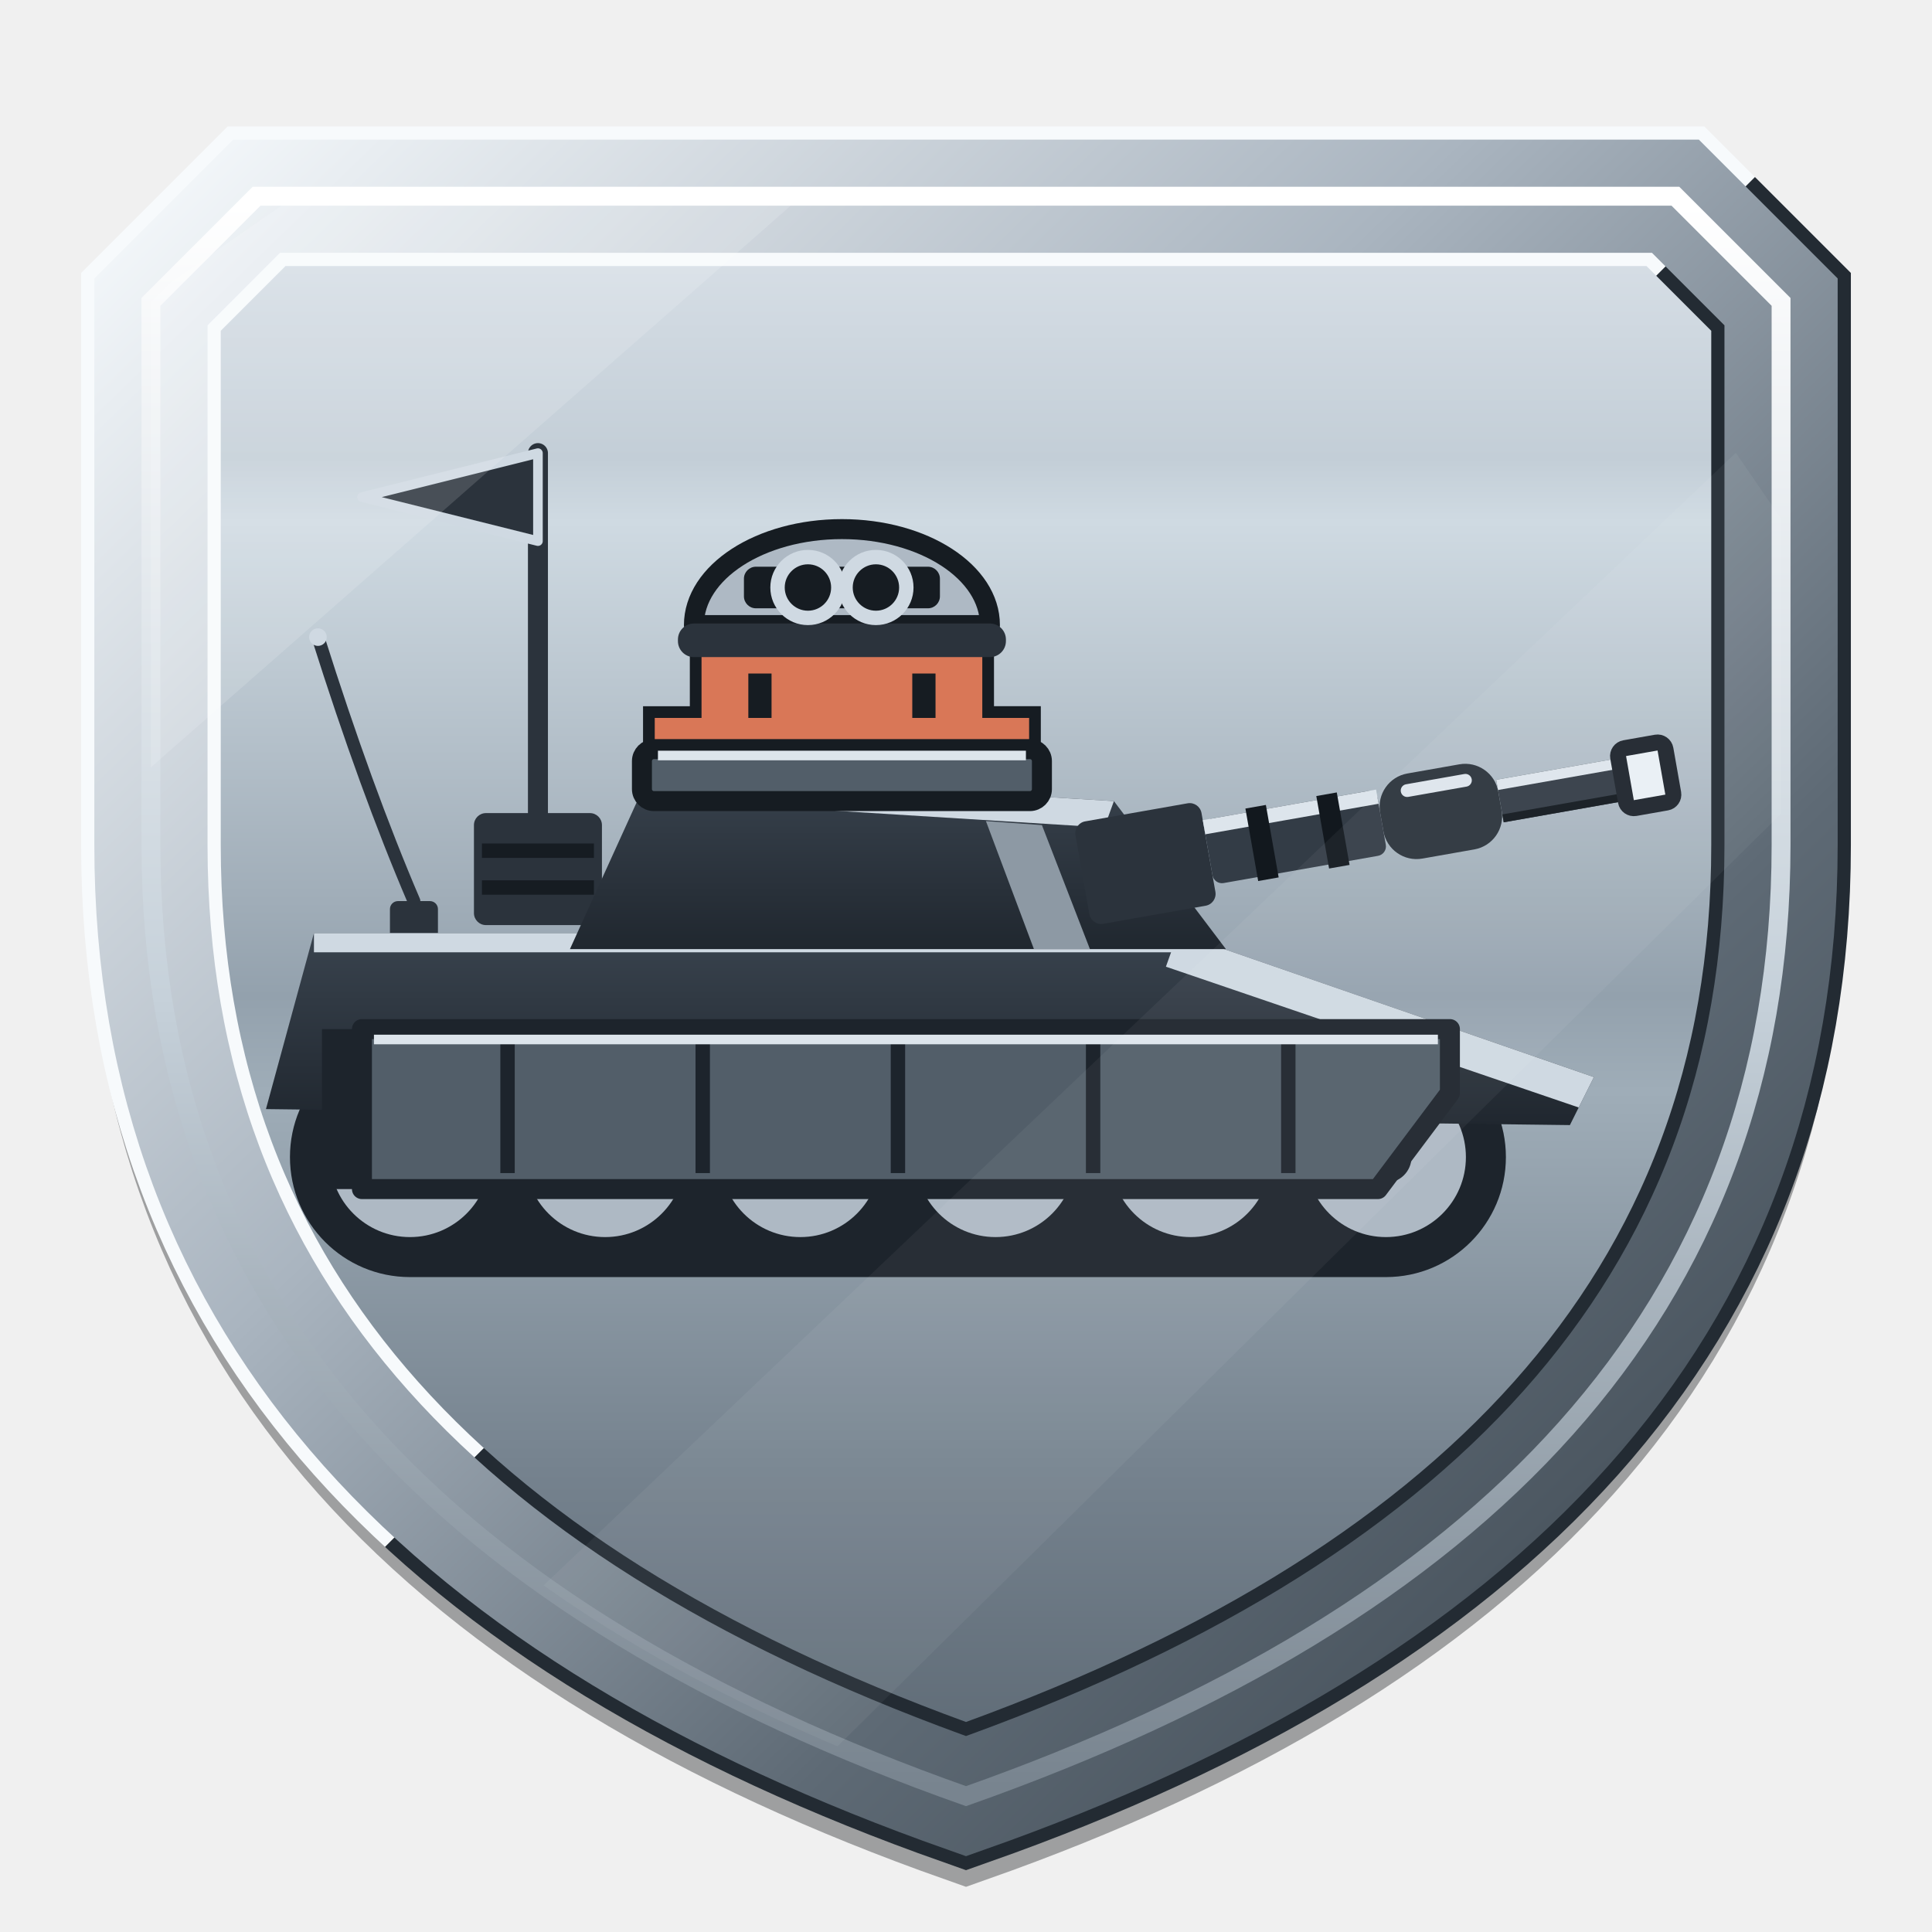
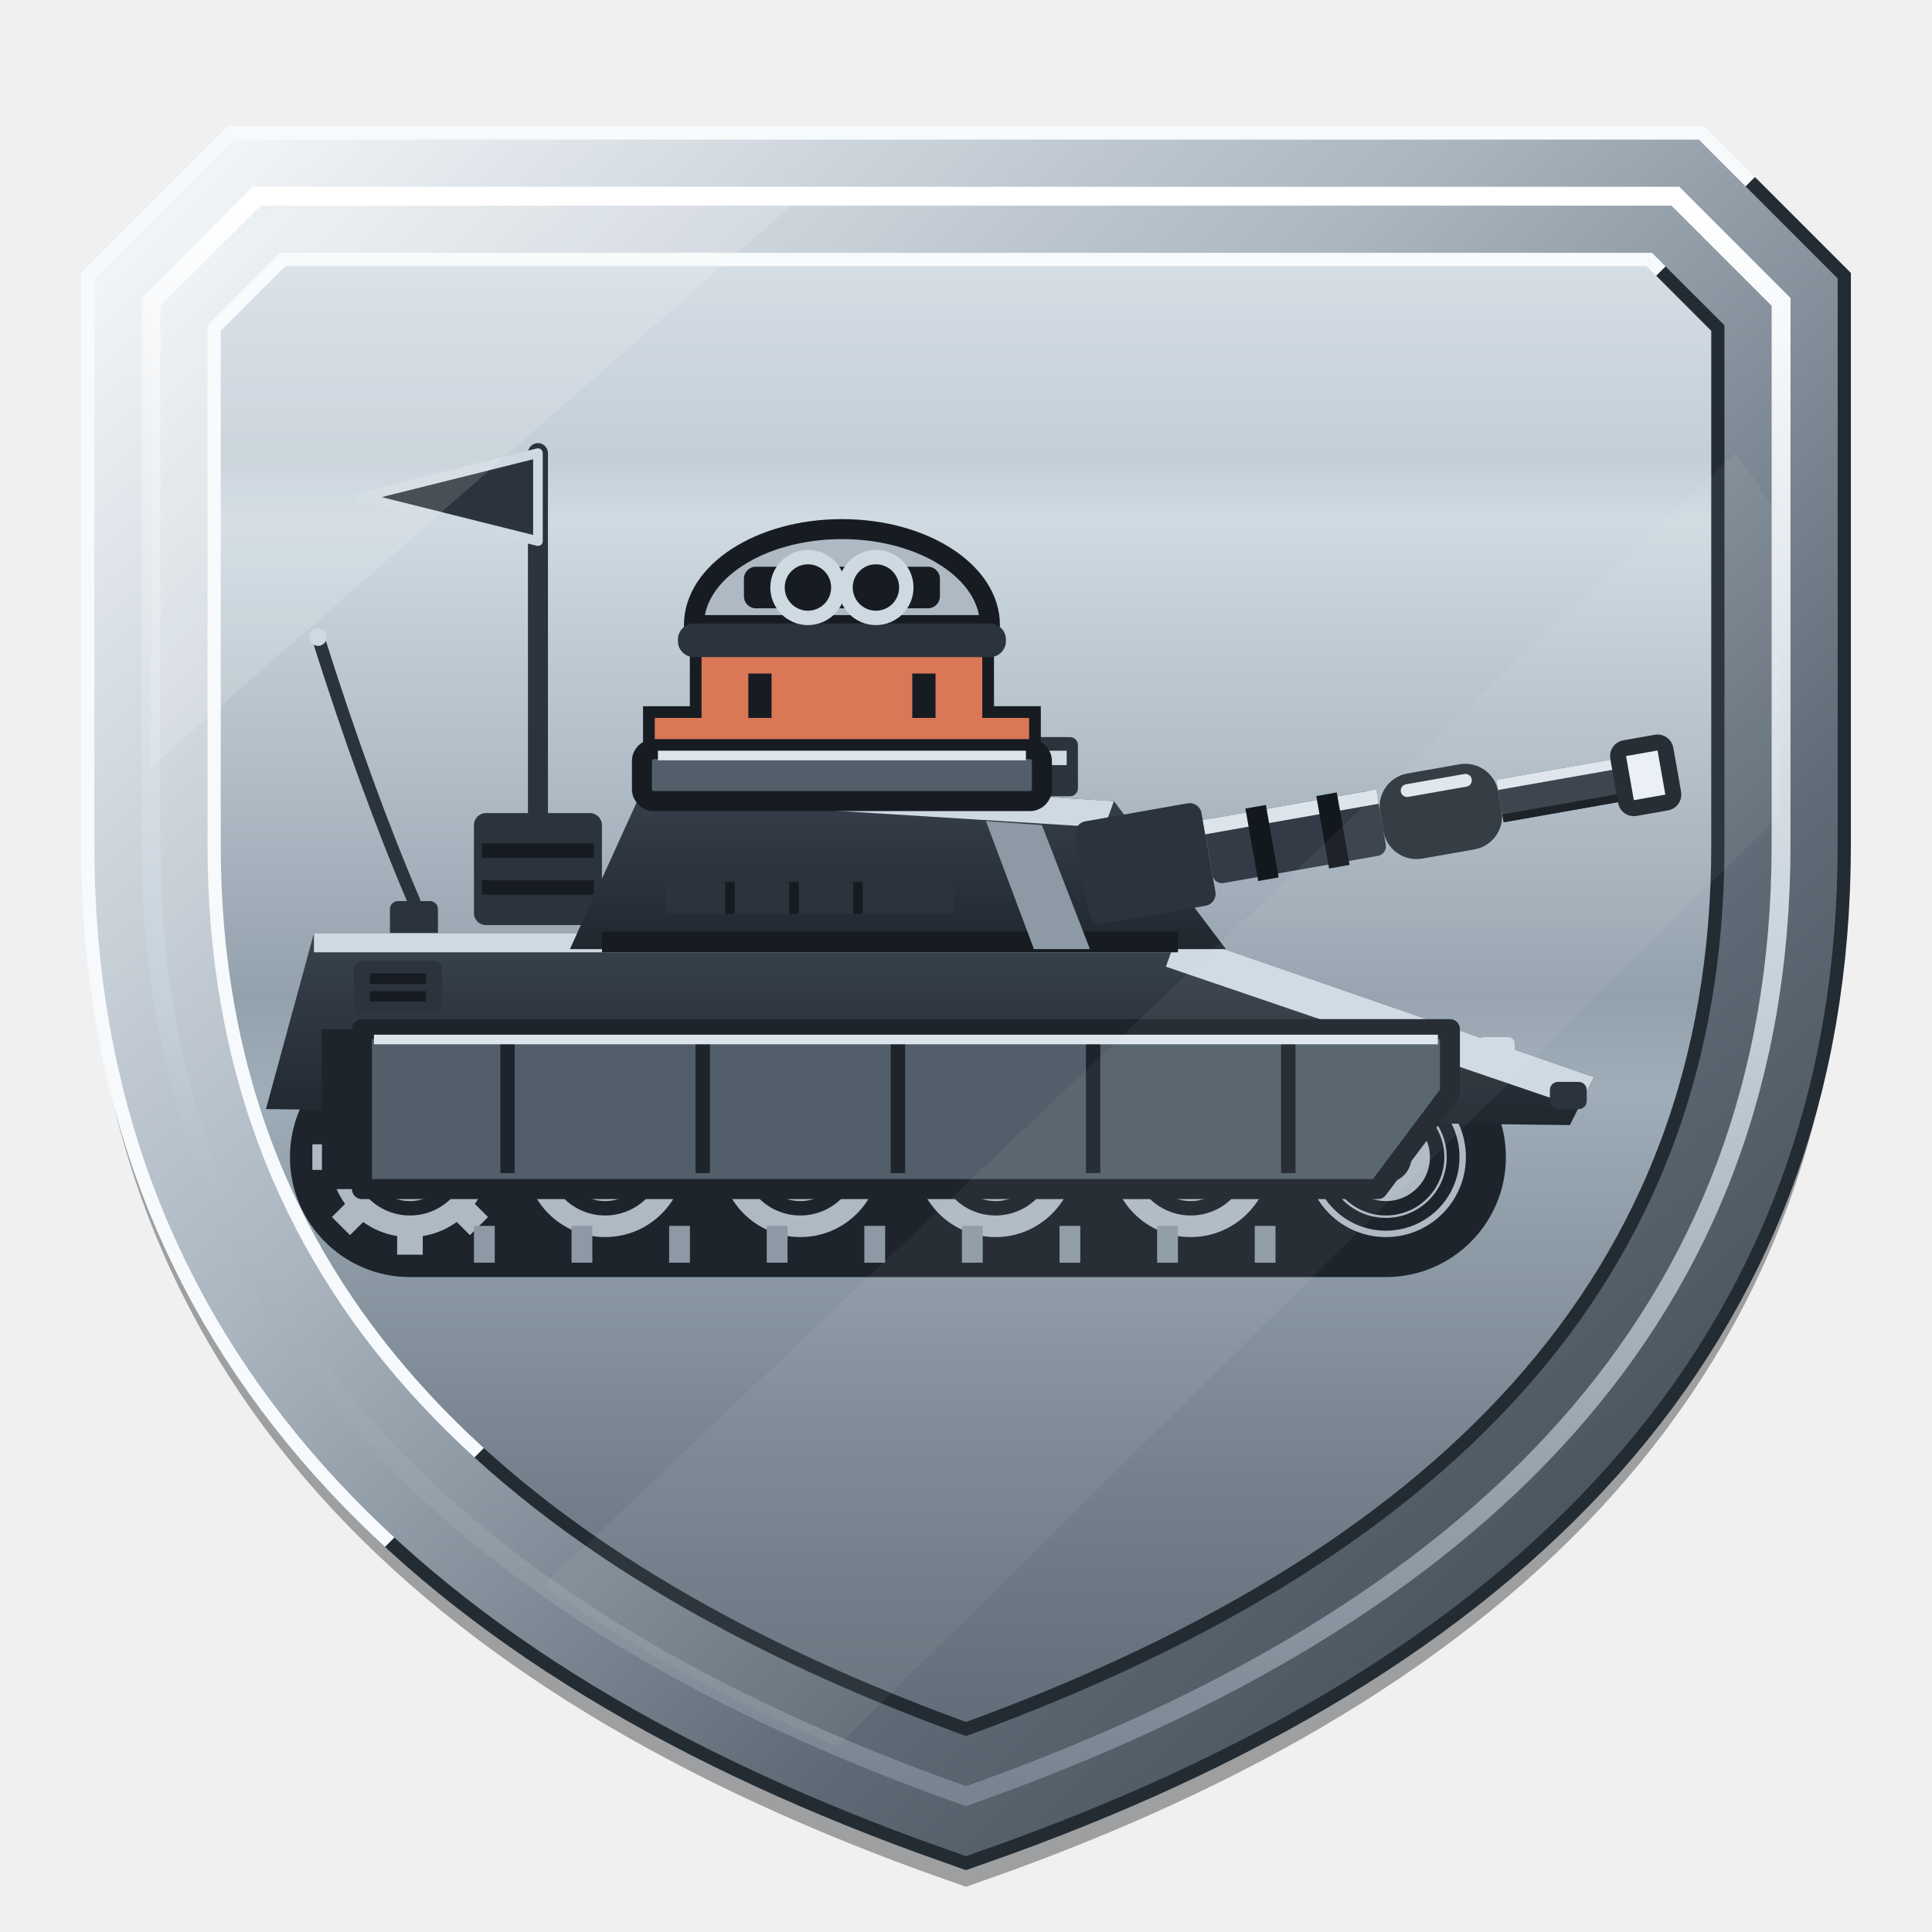
<svg xmlns="http://www.w3.org/2000/svg" viewBox="0 0 256 256" role="img" aria-label="Claude of Tanks — embossed metal crest: Claude Code commander in a tank">
  <defs>
    <clipPath id="cotHatchClipM">
      <rect x="70" y="29" width="68" height="44" />
    </clipPath>
    <clipPath id="cotShieldClipM">
      <path d="M34 26 H222 L236 40 V112 C236 174 196 214 128 238 C60 214 20 174 20 112 V40 Z" />
    </clipPath>
    <clipPath id="cotLightHalfM">
      <path d="M-20 -20 H276 L-20 276 Z" />
    </clipPath>
    <clipPath id="cotDarkHalfM">
      <path d="M276 -20 V276 H-20 Z" />
    </clipPath>
    <linearGradient id="cotFieldSteelM" x1="0" y1="0" x2="0" y2="1">
      <stop offset="0" stop-color="#dbe2e9" />
      <stop offset=".16" stop-color="#c3ced7" />
      <stop offset=".2" stop-color="#cfdae2" />
      <stop offset=".44" stop-color="#a0adb8" />
      <stop offset=".5" stop-color="#93a1ad" />
      <stop offset=".56" stop-color="#9fadb8" />
      <stop offset=".8" stop-color="#75828e" />
      <stop offset="1" stop-color="#5c6873" />
    </linearGradient>
    <linearGradient id="cotBandSteelM" x1="0" y1="0" x2="1" y2="1">
      <stop offset="0" stop-color="#f2f6f9" />
      <stop offset=".38" stop-color="#aab5c0" />
      <stop offset=".7" stop-color="#5e6a75" />
      <stop offset="1" stop-color="#39434c" />
    </linearGradient>
    <linearGradient id="cotGrooveM" x1="0" y1="0" x2="0" y2="1">
      <stop offset="0" stop-color="#ffffff" />
      <stop offset=".5" stop-color="#c6d1da" />
      <stop offset="1" stop-color="#78848f" />
    </linearGradient>
    <linearGradient id="cotHullM" x1="0" y1="0" x2="0" y2="1">
      <stop offset="0" stop-color="#39434e" />
      <stop offset="1" stop-color="#20272f" />
    </linearGradient>
  </defs>
  <path d="M34 26 H222 L236 40 V112 C236 174 196 214 128 238 C60 214 20 174 20 112 V40 Z" transform="translate(0 3)" fill="none" stroke="#05080b" stroke-width="17" stroke-linejoin="miter" opacity=".35" />
  <path d="M34 26 H222 L236 40 V112 C236 174 196 214 128 238 C60 214 20 174 20 112 V40 Z" fill="url(#cotFieldSteelM)" />
  <g fill="none" stroke-linejoin="miter">
    <path d="M34 26 H222 L236 40 V112 C236 174 196 214 128 238 C60 214 20 174 20 112 V40 Z" stroke="#f7fafc" stroke-width="18.5" clip-path="url(#cotLightHalfM)" />
    <path d="M34 26 H222 L236 40 V112 C236 174 196 214 128 238 C60 214 20 174 20 112 V40 Z" stroke="#232b33" stroke-width="18.5" clip-path="url(#cotDarkHalfM)" />
  </g>
  <path d="M34 26 H222 L236 40 V112 C236 174 196 214 128 238 C60 214 20 174 20 112 V40 Z" fill="none" stroke="url(#cotBandSteelM)" stroke-width="15" stroke-linejoin="miter" />
  <path d="M34 26 H222 L236 40 V112 C236 174 196 214 128 238 C60 214 20 174 20 112 V40 Z" fill="none" stroke="url(#cotGrooveM)" stroke-width="2.5" />
  <g transform="translate(-0.8 24) scale(1.06)">
    <rect x="49.5" y="90" width="6" height="5" rx="1" fill="#2b333c" />
    <path d="M52.5 90 Q46.5 76 40.5 57" stroke="#2b333c" stroke-width="1.6" stroke-linecap="round" fill="none" />
    <circle cx="40.5" cy="57" r="1.1" fill="#cfd9e2" />
    <path d="M68 84V34" stroke="#2b333c" stroke-width="2.5" stroke-linecap="round" fill="none" />
    <path d="M68 34 46 39.5 68 45Z" fill="#2b333c" stroke="#cfd9e2" stroke-width="1.2" stroke-linejoin="round" />
    <path d="M52 107h122a15 15 0 0 1 0 30H52a15 15 0 0 1 0-30Z" fill="#1d242c" />
    <g fill="#aeb9c4">
      <circle cx="52" cy="122" r="10" />
      <circle cx="76.4" cy="122" r="10" />
      <circle cx="100.8" cy="122" r="10" />
      <circle cx="125.2" cy="122" r="10" />
      <circle cx="149.6" cy="122" r="10" />
      <circle cx="174" cy="122" r="10" />
    </g>
    <g fill="#1d242c">
      <circle cx="52" cy="122" r="3.2" />
      <circle cx="76.4" cy="122" r="3.2" />
      <circle cx="100.8" cy="122" r="3.2" />
      <circle cx="125.2" cy="122" r="3.2" />
      <circle cx="149.6" cy="122" r="3.2" />
      <circle cx="174" cy="122" r="3.2" />
    </g>
+     <g fill="none" stroke="#1d242c" stroke-width="1.8">
+       <circle cx="52" cy="122" r="6.4" />
+       <circle cx="76.4" cy="122" r="6.4" />
+       <circle cx="100.8" cy="122" r="6.4" />
+       <circle cx="125.2" cy="122" r="6.4" />
+       <circle cx="149.6" cy="122" r="6.4" />
+       <circle cx="174" cy="122" r="6.4" />
+     </g>
+     <g fill="#aeb9c4">
+       <rect x="50.4" y="109.8" width="3.2" height="3.4" transform="rotate(0 52 122)" />
+       <rect x="50.4" y="109.8" width="3.2" height="3.4" transform="rotate(45 52 122)" />
+       <rect x="50.4" y="109.8" width="3.2" height="3.4" transform="rotate(90 52 122)" />
+       <rect x="50.4" y="109.8" width="3.2" height="3.4" transform="rotate(135 52 122)" />
+       <rect x="50.4" y="109.8" width="3.2" height="3.4" transform="rotate(180 52 122)" />
+       <rect x="50.4" y="109.8" width="3.2" height="3.4" transform="rotate(225 52 122)" />
+       <rect x="50.4" y="109.8" width="3.2" height="3.4" transform="rotate(270 52 122)" />
+       <rect x="50.4" y="109.8" width="3.2" height="3.4" transform="rotate(315 52 122)" />
+     </g>
+     <circle cx="174" cy="122" r="8.4" fill="none" stroke="#1d242c" stroke-width="1.6" />
+     <g fill="#8d99a4">
+       <rect x="60.0" y="130.6" width="2.6" height="4.6" />
+       <rect x="72.2" y="130.6" width="2.6" height="4.6" />
+       <rect x="84.4" y="130.6" width="2.6" height="4.6" />
+       <rect x="96.6" y="130.6" width="2.6" height="4.6" />
+       <rect x="108.8" y="130.6" width="2.6" height="4.6" />
+       <rect x="121.0" y="130.6" width="2.6" height="4.6" />
+       <rect x="133.2" y="130.6" width="2.6" height="4.6" />
+       <rect x="145.4" y="130.6" width="2.6" height="4.6" />
+       <rect x="157.6" y="130.6" width="2.6" height="4.6" />
+     </g>
    <path d="M34 116 40 94h108l52 18-3 6Z" fill="url(#cotHullM)" />
    <path d="M148 94l52 18-1.9 3.8-51.6-17.6Z" fill="#cfd9e2" />
    <rect x="40" y="94" width="108" height="2.4" fill="#cfd9e2" />
+     <rect x="45" y="97.5" width="11" height="6.5" rx="1" fill="#2b333c" />
+     <path d="M47 99.7h7M47 101.9h7" stroke="#161c22" stroke-width="1.3" />
+     <rect x="185.5" y="107" width="4.6" height="3.4" rx="0.8" fill="#cfd9e2" />
+     <rect x="194.5" y="112.6" width="4.6" height="3.4" rx="1" fill="#2b333c" />
    <path d="M46 106h136v8l-9 12H46Z" fill="#525e69" stroke="#1d242c" stroke-width="2.5" stroke-linejoin="round" />
    <rect x="41" y="106" width="5" height="20" fill="#1d242c" />
    <g stroke="#1d242c" stroke-width="1.8">
      <path d="M64.2 107.5V124M88.6 107.5V124M113 107.5V124M137.4 107.5V124M161.8 107.5V124" />
    </g>
    <path d="M47.5 107.3h133" stroke="#dde5ec" stroke-width="1.2" fill="none" />
    <rect x="60" y="79" width="16" height="14" rx="1.5" fill="#2b333c" />
    <path d="M61 83.7h14M61 88.3h14" stroke="#161c22" stroke-width="1.8" />
    <path d="M72 96 82 74l58 3.5L154 96Z" fill="url(#cotHullM)" />
    <path d="M82 74 140 77.5 138.8 80.8 81 77.2Z" fill="#cfd9e2" />
+     <rect x="76" y="93.8" width="72" height="2.6" fill="#161c22" />
+     <rect x="128" y="69.5" width="7.5" height="7.4" rx="1" fill="#2b333c" />
+     <rect x="129.4" y="71.2" width="4.7" height="1.8" fill="#cfd9e2" />
+     <rect x="84" y="87.6" width="36" height="4" rx="0.8" fill="#2b333c" />
+     <path d="M92 87.6v4M100 87.6v4M108 87.6v4" stroke="#161c22" stroke-width="1.2" />
    <path d="M124 80l7 .5 6 15.5h-7Z" fill="#8d99a4" />
    <rect x="91" y="60" width="30" height="12" fill="#161c22" />
    <g clip-path="url(#cotHatchClipM)">
      <path clip-rule="evenodd" fill-rule="evenodd" fill="#D97757" stroke="#161c22" stroke-width="1.5" paint-order="stroke" transform="translate(82.6 45.75) scale(1.95)" d="M20.998 10.949H24v3.102h-3v3.028h-1.487V20H18v-2.921h-1.487V20H15v-2.921H9V20H7.488v-2.921H6V20H4.487v-2.921H3V14.05H0V10.95h3V5h17.998v5.949zM6 10.949h1.488V8.102H6v2.847zm10.51 0H18V8.102h-1.49v2.847z" />
    </g>
    <rect x="81" y="71" width="50" height="6.5" rx="1.5" fill="#525e69" stroke="#161c22" stroke-width="2.5" />
    <path d="M83 71.8h46" stroke="#dde5ec" stroke-width="1.2" fill="none" />
    <path d="M87.5 55.5a18.5 12 0 0 1 37 0Z" fill="#aeb9c4" stroke="#161c22" stroke-width="2.5" stroke-linejoin="round" />
    <rect x="85.5" y="55.3" width="41" height="4.2" rx="2" fill="#2b333c" />
    <rect x="93.75" y="48.2" width="24.5" height="5.2" rx="1.5" fill="#161c22" />
    <circle cx="101.75" cy="50.8" r="3.8" fill="#161c22" stroke="#cfd9e2" stroke-width="1.8" />
    <circle cx="110.25" cy="50.8" r="3.8" fill="#161c22" stroke="#cfd9e2" stroke-width="1.8" />
    <g transform="translate(0 4) rotate(-10 140 82)">
      <rect x="136" y="75.5" width="16" height="13" rx="1.5" fill="#2b333c" />
      <rect x="152" y="77.9" width="22" height="8.2" rx="1.2" fill="#333c46" />
      <rect x="152" y="77.9" width="22" height="1.8" fill="#dde5ec" />
      <rect x="157.5" y="77.4" width="2.6" height="9.2" fill="#12181e" />
      <rect x="166.5" y="77.4" width="2.6" height="9.2" fill="#12181e" />
      <rect x="174" y="76.6" width="15" height="10.8" rx="4.2" fill="#2b333c" />
      <rect x="177" y="77.9" width="9" height="1.6" rx="0.8" fill="#dde5ec" />
      <rect x="189" y="79.3" width="15.5" height="5.4" fill="#333c46" />
      <rect x="189" y="79.3" width="15.5" height="1.3" fill="#dde5ec" />
      <rect x="189" y="83.7" width="15.5" height="1" fill="#12181e" />
      <rect x="204.5" y="78.2" width="6" height="7.6" rx="1" fill="#e9eff4" stroke="#1d242c" stroke-width="2" />
    </g>
  </g>
  <g clip-path="url(#cotShieldClipM)">
    <path d="M-10 60 L120 -30 L170 -30 L-10 128 Z" fill="#ffffff" opacity=".14" />
    <path d="M30 250 L230 60 L252 92 L80 262 Z" fill="#ffffff" opacity=".05" />
  </g>
</svg>
